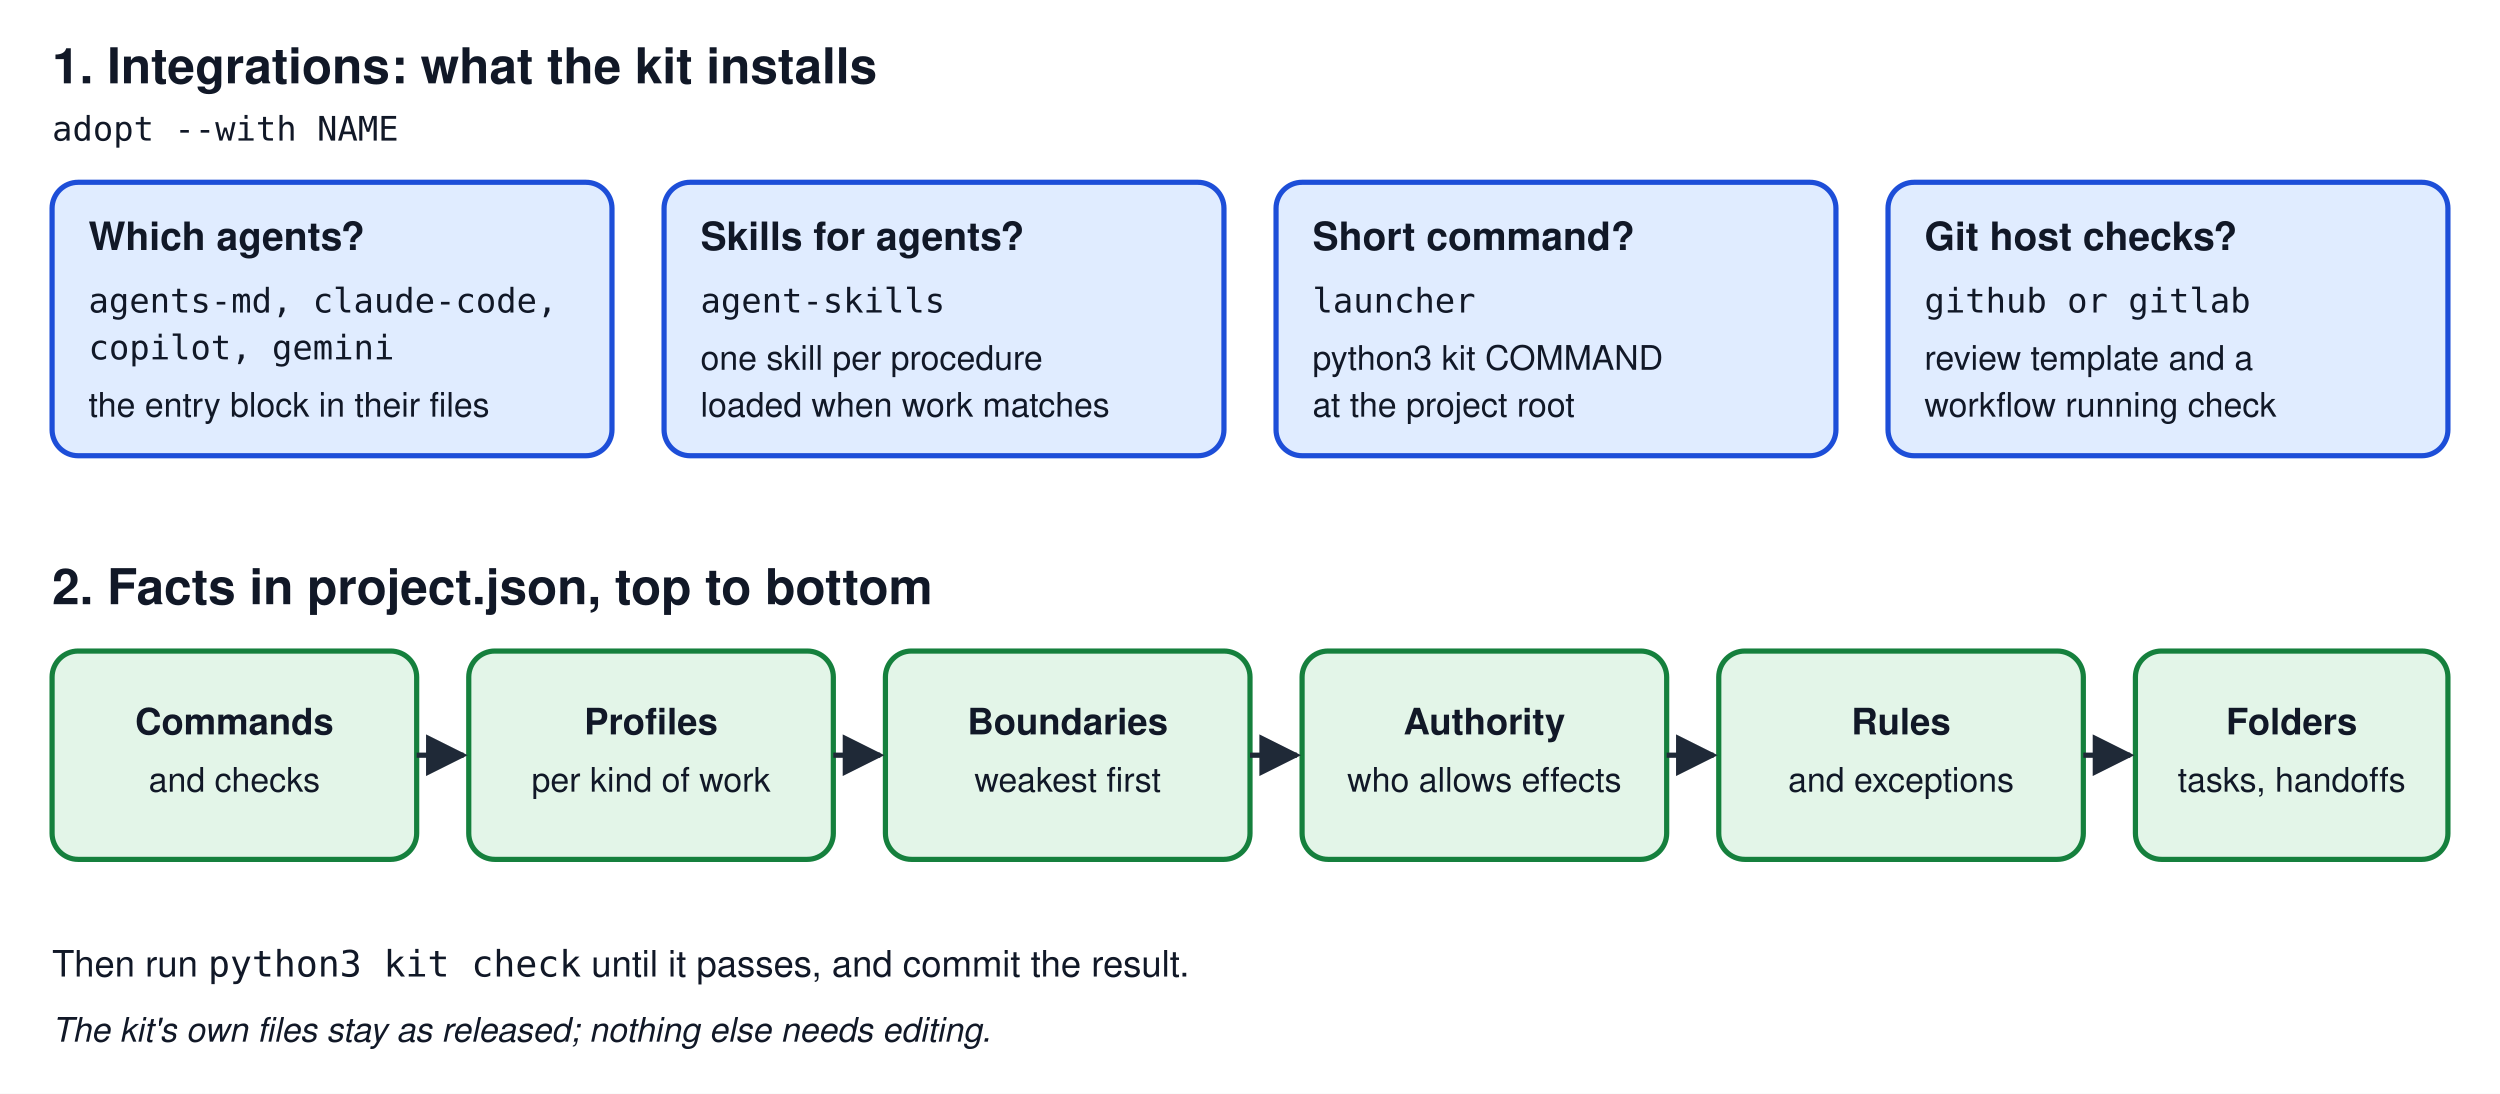
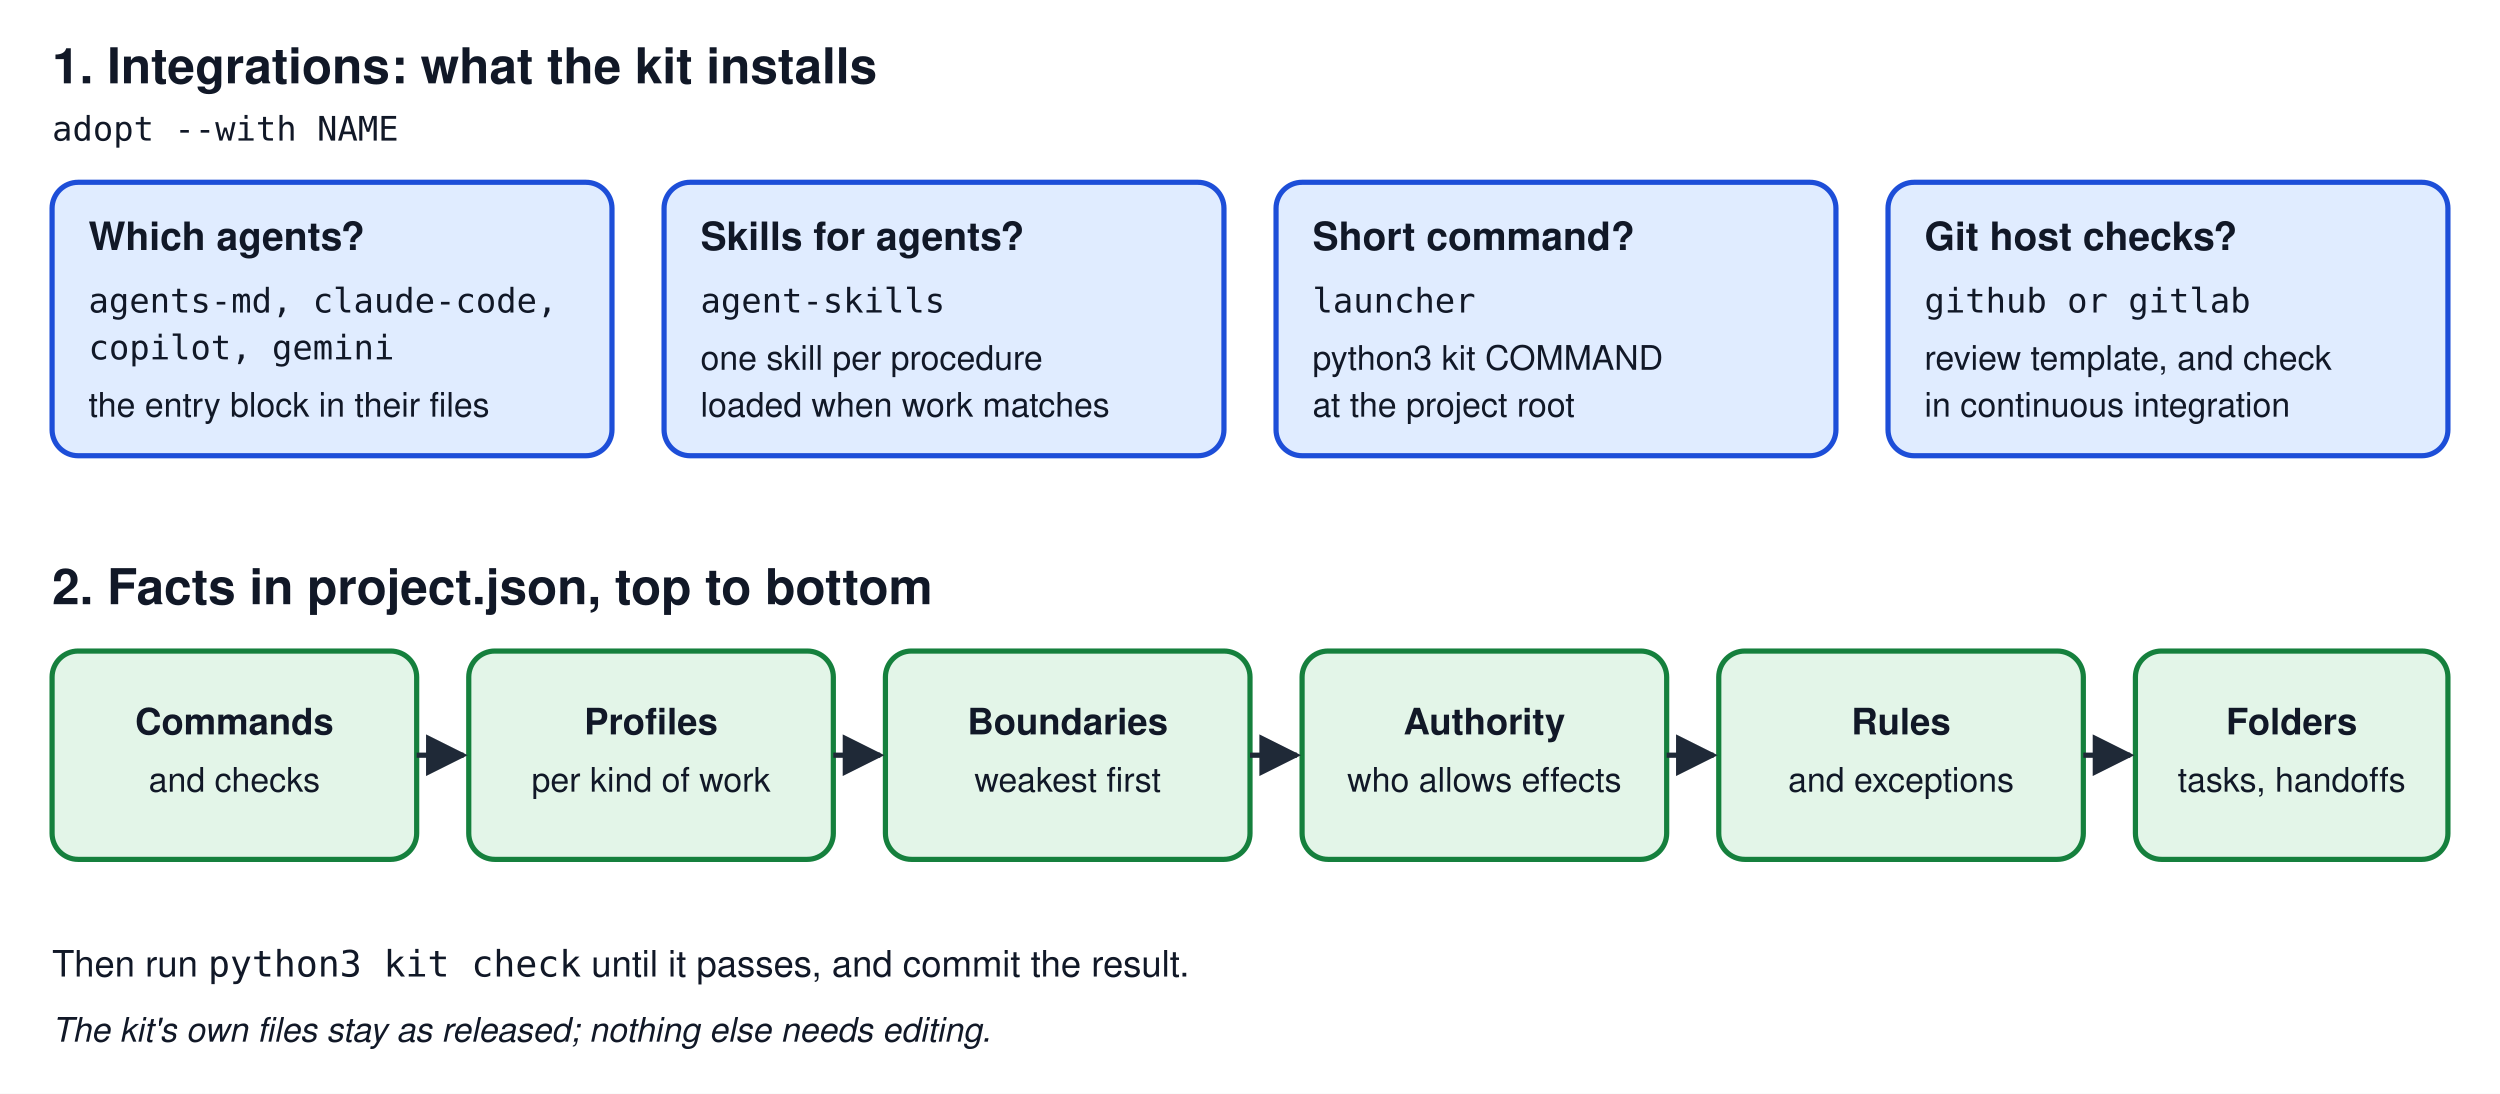
<svg xmlns="http://www.w3.org/2000/svg" viewBox="0 0 960 420" width="960" height="420" role="img" aria-labelledby="title desc" font-family="Helvetica, Arial, sans-serif">
  <defs>
    <marker id="arrow" viewBox="0 0 10 10" refX="9" refY="5" markerWidth="8" markerHeight="8" orient="auto-start-reverse">
      <path d="M0,0 L10,5 L0,10 z" fill="#1f2937" />
    </marker>
  </defs>
  <rect width="960" height="420" fill="#ffffff" />
  <g font-size="15" fill="#111827">
    <text x="20" y="32" font-size="19" font-weight="bold">1. Integrations: what the kit installs</text>
    <text x="20" y="54" font-size="13" font-family="Menlo, Consolas, monospace">adopt --with NAME</text>
    <rect x="20" y="70" width="215" height="105" rx="10" fill="#e0ecff" stroke="#1d4ed8" stroke-width="2" />
    <text x="34" y="96" font-weight="bold">Which agents?</text>
    <text x="34" y="120" font-size="13" font-family="Menlo, Consolas, monospace">agents-md, claude-code,</text>
    <text x="34" y="138" font-size="13" font-family="Menlo, Consolas, monospace">copilot, gemini</text>
    <text x="34" y="160" font-size="13">the entry block in their files</text>
    <rect x="255" y="70" width="215" height="105" rx="10" fill="#e0ecff" stroke="#1d4ed8" stroke-width="2" />
    <text x="269" y="96" font-weight="bold">Skills for agents?</text>
    <text x="269" y="120" font-size="13" font-family="Menlo, Consolas, monospace">agent-skills</text>
    <text x="269" y="142" font-size="13">one skill per procedure</text>
    <text x="269" y="160" font-size="13">loaded when work matches</text>
    <rect x="490" y="70" width="215" height="105" rx="10" fill="#e0ecff" stroke="#1d4ed8" stroke-width="2" />
    <text x="504" y="96" font-weight="bold">Short command?</text>
    <text x="504" y="120" font-size="13" font-family="Menlo, Consolas, monospace">launcher</text>
    <text x="504" y="142" font-size="13">python3 kit COMMAND</text>
    <text x="504" y="160" font-size="13">at the project root</text>
    <rect x="725" y="70" width="215" height="105" rx="10" fill="#e0ecff" stroke="#1d4ed8" stroke-width="2" />
    <text x="739" y="96" font-weight="bold">Git host checks?</text>
    <text x="739" y="120" font-size="13" font-family="Menlo, Consolas, monospace">github or gitlab</text>
-     <text x="739" y="142" font-size="13">review template and a</text>
-     <text x="739" y="160" font-size="13">workflow running check</text>
+     <text x="739" y="142" font-size="13">review template, and check</text>
+     <text x="739" y="160" font-size="13">in continuous integration</text>
    <text x="20" y="232" font-size="19" font-weight="bold">2. Facts in project.json, top to bottom</text>
    <g font-size="14" text-anchor="middle">
      <rect x="20" y="250" width="140" height="80" rx="10" fill="#e3f5e8" stroke="#15803d" stroke-width="2" />
      <text x="90" y="282" font-weight="bold">Commands</text>
      <text x="90" y="304" font-size="13">and checks</text>
      <rect x="180" y="250" width="140" height="80" rx="10" fill="#e3f5e8" stroke="#15803d" stroke-width="2" />
      <text x="250" y="282" font-weight="bold">Profiles</text>
      <text x="250" y="304" font-size="13">per kind of work</text>
      <rect x="340" y="250" width="140" height="80" rx="10" fill="#e3f5e8" stroke="#15803d" stroke-width="2" />
      <text x="410" y="282" font-weight="bold">Boundaries</text>
      <text x="410" y="304" font-size="13">weakest first</text>
      <rect x="500" y="250" width="140" height="80" rx="10" fill="#e3f5e8" stroke="#15803d" stroke-width="2" />
      <text x="570" y="282" font-weight="bold">Authority</text>
      <text x="570" y="304" font-size="13">who allows effects</text>
      <rect x="660" y="250" width="140" height="80" rx="10" fill="#e3f5e8" stroke="#15803d" stroke-width="2" />
      <text x="730" y="282" font-weight="bold">Rules</text>
      <text x="730" y="304" font-size="13">and exceptions</text>
      <rect x="820" y="250" width="120" height="80" rx="10" fill="#e3f5e8" stroke="#15803d" stroke-width="2" />
      <text x="880" y="282" font-weight="bold">Folders</text>
      <text x="880" y="304" font-size="13">tasks, handoffs</text>
    </g>
    <g stroke="#1f2937" stroke-width="2" marker-end="url(#arrow)">
      <line x1="160" y1="290" x2="178" y2="290" />
      <line x1="320" y1="290" x2="338" y2="290" />
      <line x1="480" y1="290" x2="498" y2="290" />
      <line x1="640" y1="290" x2="658" y2="290" />
      <line x1="800" y1="290" x2="818" y2="290" />
    </g>
    <text x="20" y="375" font-size="14">Then run <tspan font-family="Menlo, Consolas, monospace">python3 kit check</tspan> until it passes, and commit the result.</text>
    <text x="20" y="400" font-size="13" font-style="italic">The kit's own files stay as released; nothing else needs editing.</text>
  </g>
</svg>
